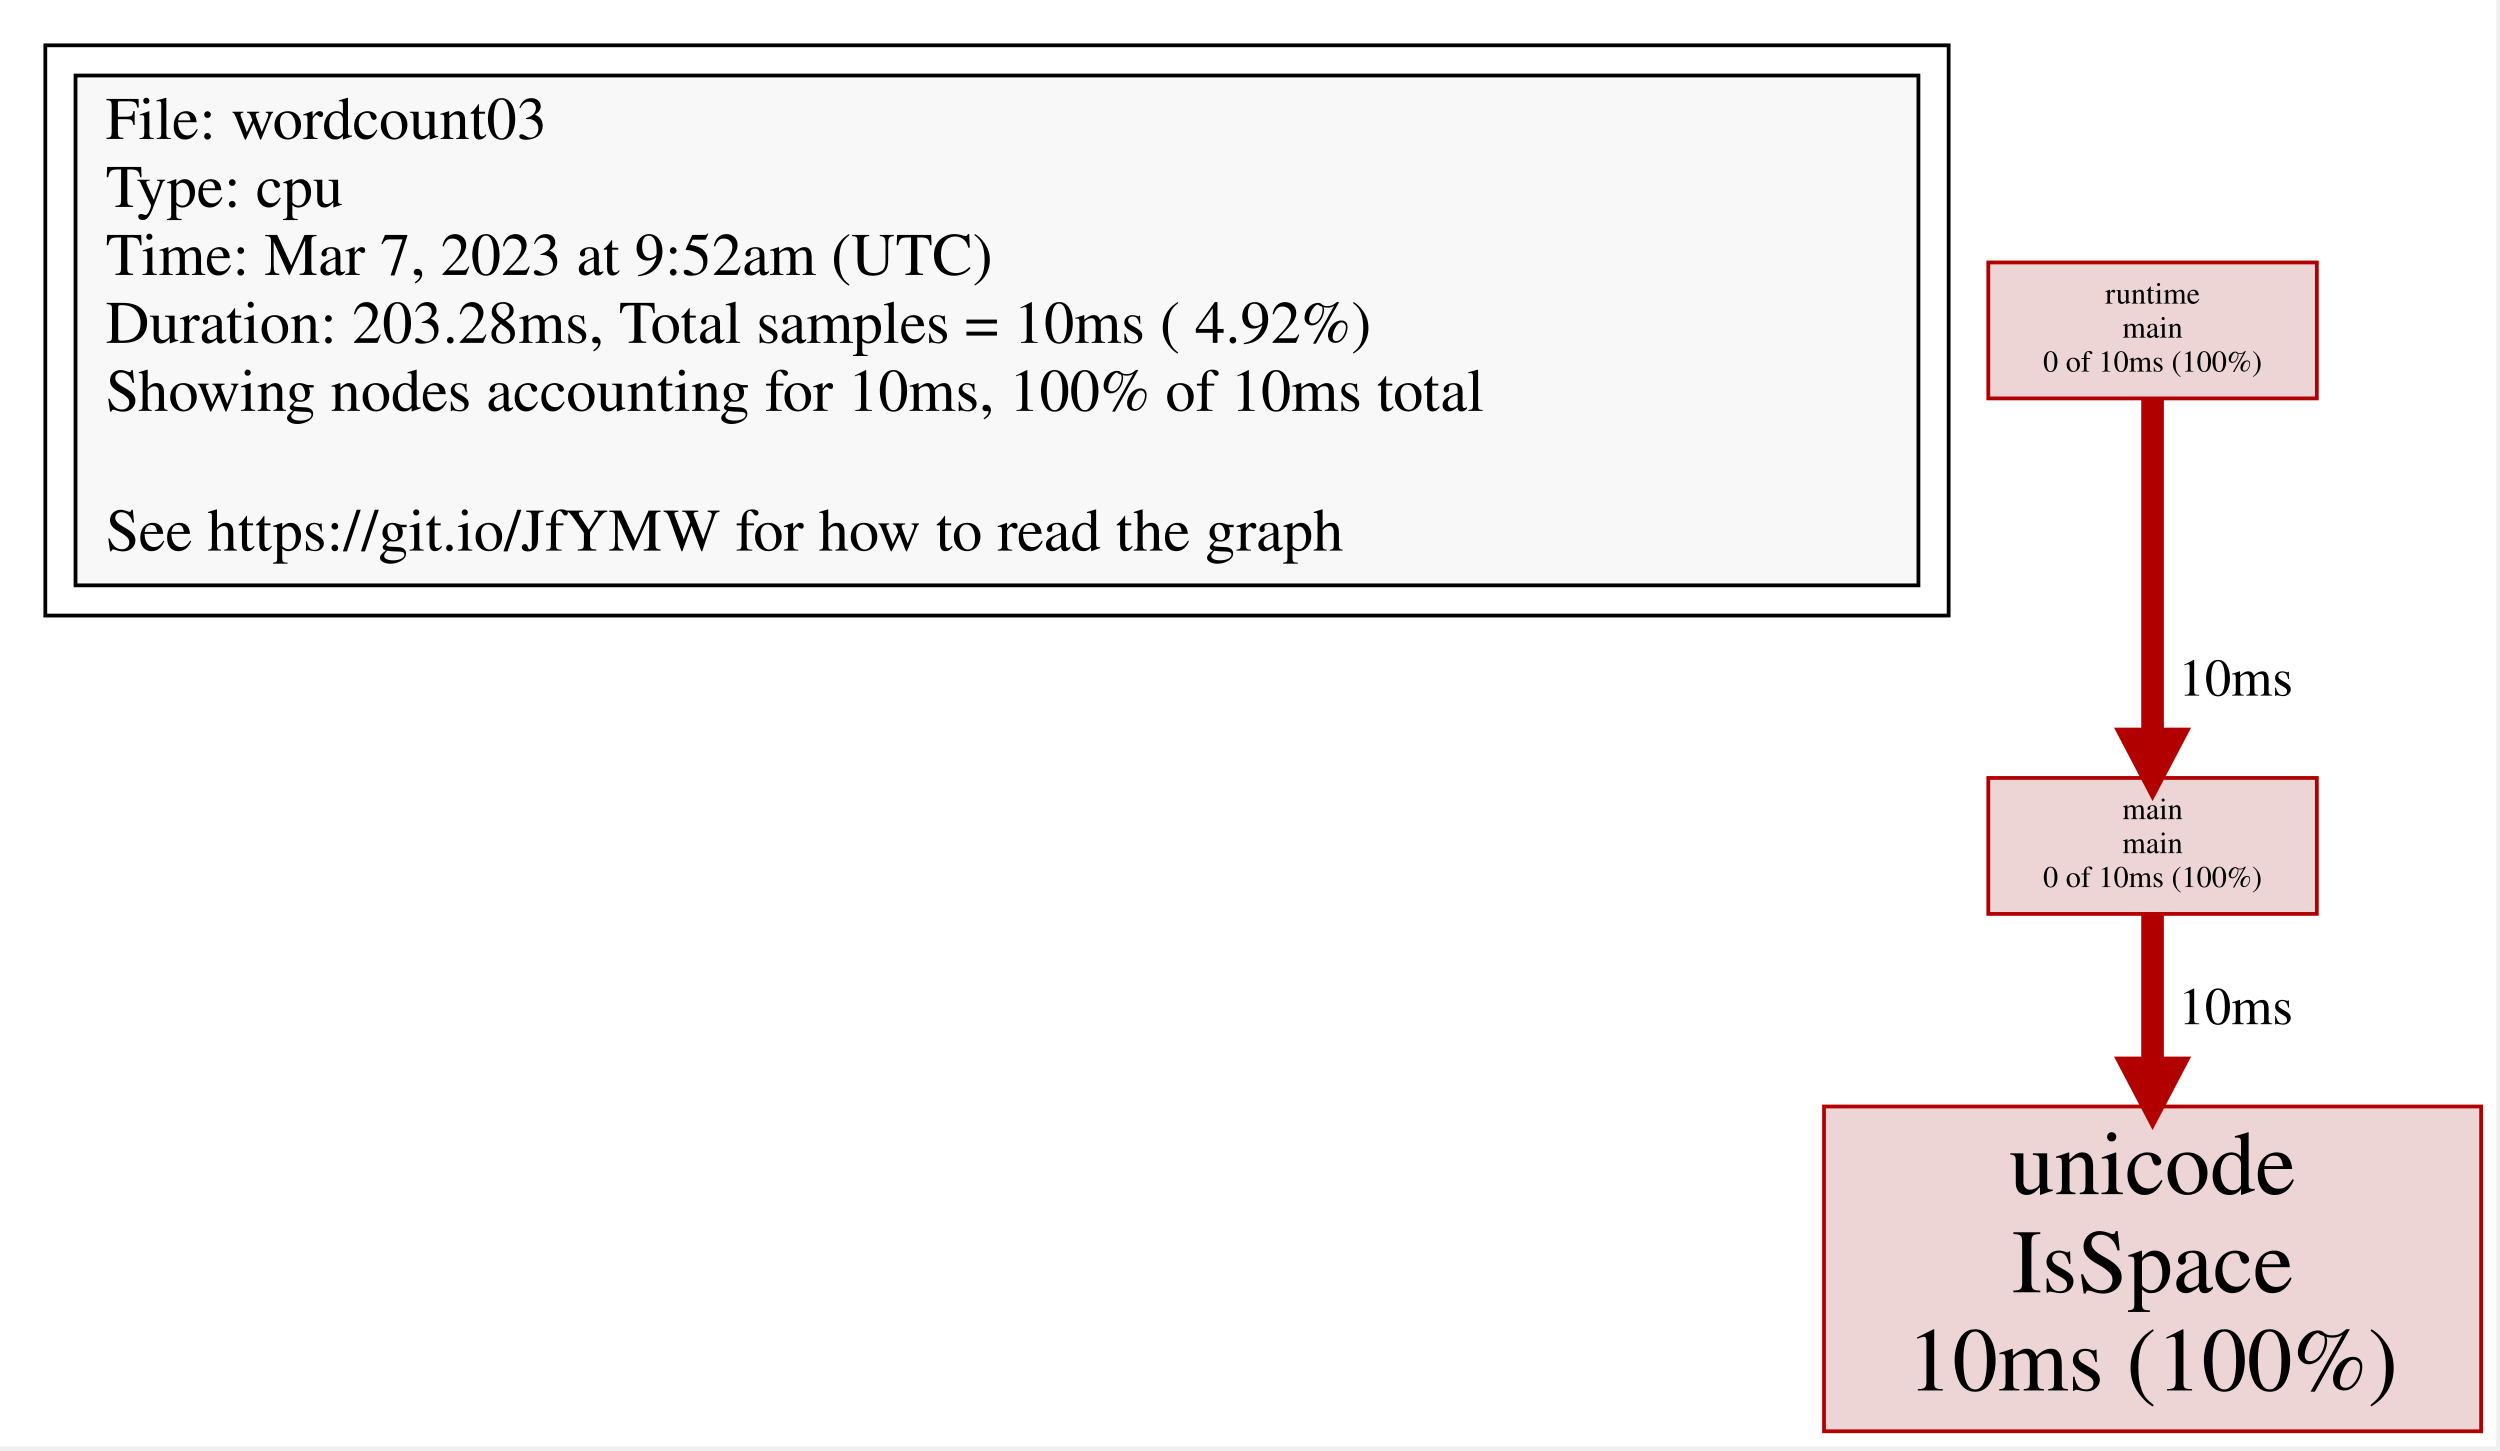
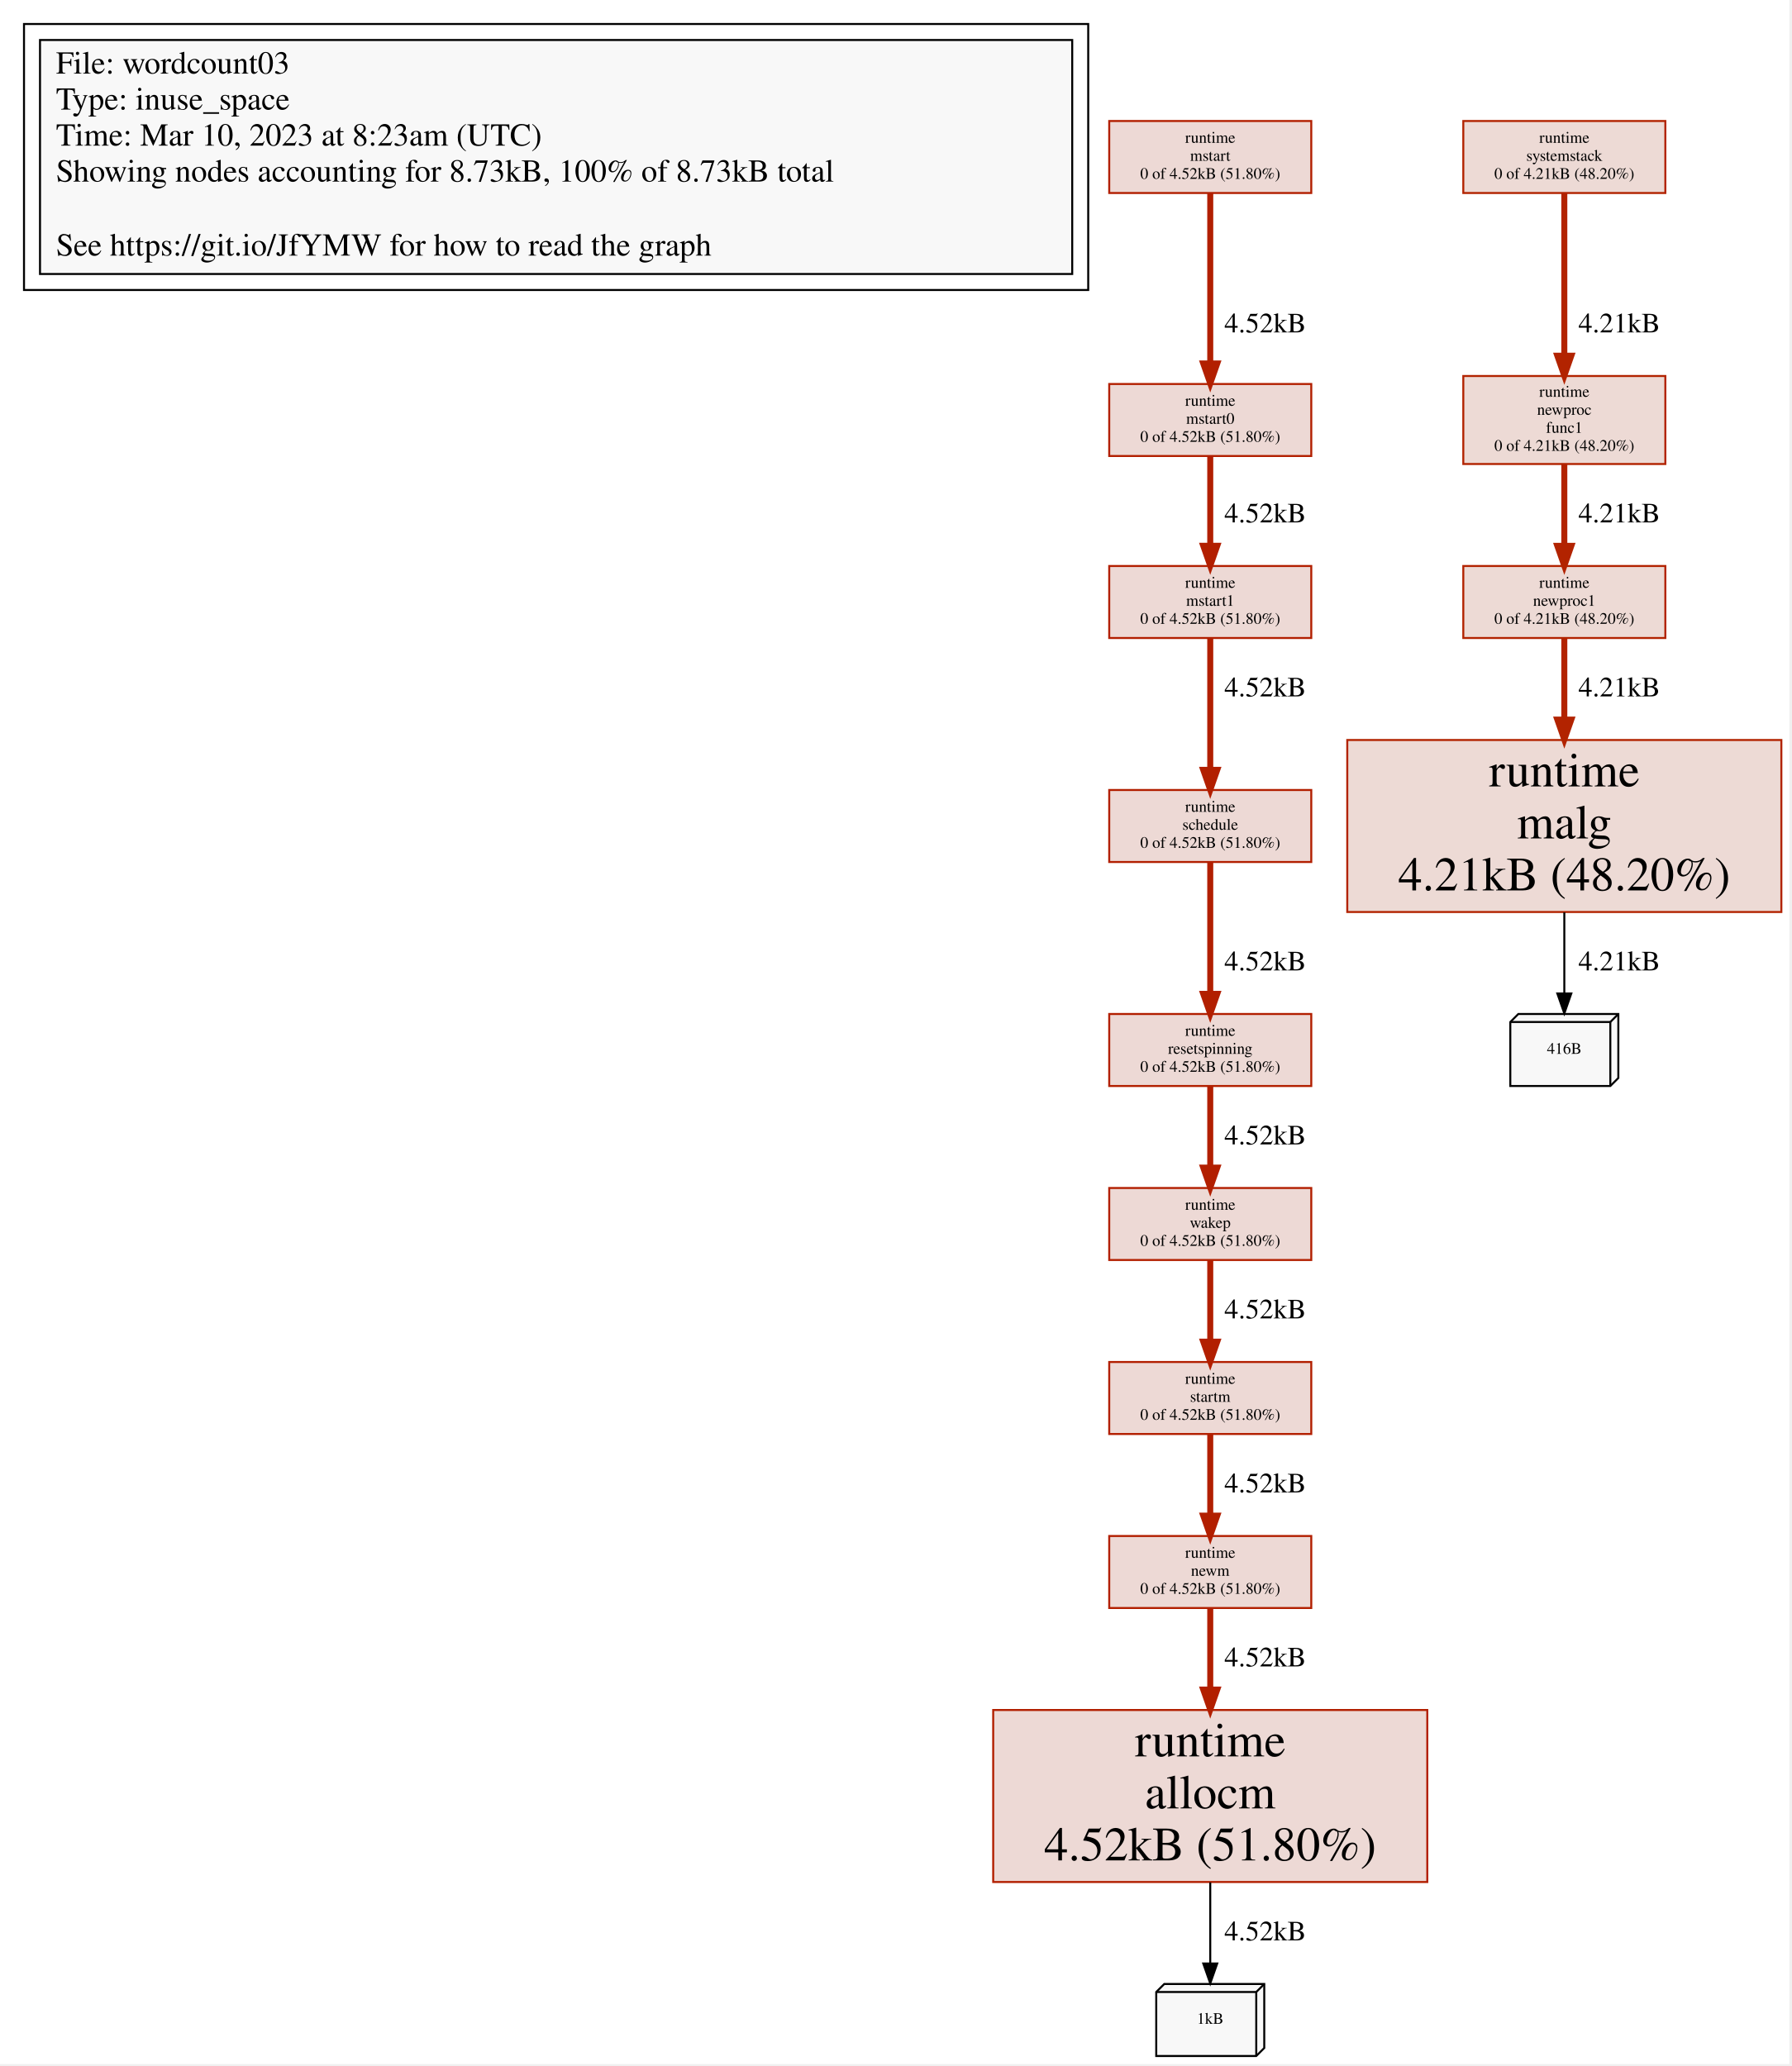
<svg xmlns="http://www.w3.org/2000/svg" xmlns:xlink="http://www.w3.org/1999/xlink" width="100%" height="100%">
  <g id="viewport" transform="scale(0.5,0.5) translate(0,0)">
-     <g id="graph0" class="graph" transform="scale(1 1) rotate(0) translate(4 379)">
-       <polygon fill="white" stroke="transparent" points="-4,4 -4,-379 657,-379 657,4 -4,4" />
+     <g id="graph0" class="graph" transform="scale(1 1) rotate(0) translate(4 1028)">
+       <polygon fill="white" stroke="transparent" points="-4,4 -4,-1028 890.5,-1028 890.5,4 -4,4" />
      <g id="clust1" class="cluster">
-         <polygon fill="none" stroke="black" points="8,-216 8,-367 512,-367 512,-216 8,-216" />
+         <polygon fill="none" stroke="black" points="8,-883 8,-1016 540,-1016 540,-883 8,-883" />
      </g>
      <g id="node1" class="node">
        <g id="a_node1">
          <a xlink:title="wordcount03">
-             <polygon fill="#f8f8f8" stroke="black" points="504,-359 16,-359 16,-224 504,-224 504,-359" />
-             <text text-anchor="start" x="24" y="-342.2" font-family="Times,serif" font-size="16.00">File: wordcount03</text>
-             <text text-anchor="start" x="24" y="-324.2" font-family="Times,serif" font-size="16.00">Type: cpu</text>
-             <text text-anchor="start" x="24" y="-306.2" font-family="Times,serif" font-size="16.00">Time: Mar 7, 2023 at 9:52am (UTC)</text>
-             <text text-anchor="start" x="24" y="-288.2" font-family="Times,serif" font-size="16.00">Duration: 203.28ms, Total samples = 10ms ( 4.92%)</text>
-             <text text-anchor="start" x="24" y="-270.2" font-family="Times,serif" font-size="16.00">Showing nodes accounting for 10ms, 100% of 10ms total</text>
-             <text text-anchor="start" x="24" y="-233.2" font-family="Times,serif" font-size="16.00">See https://git.io/JfYMW for how to read the graph</text>
+             <polygon fill="#f8f8f8" stroke="black" points="532,-1008 16,-1008 16,-891 532,-891 532,-1008" />
+             <text text-anchor="start" x="24" y="-991.2" font-family="Times,serif" font-size="16.00">File: wordcount03</text>
+             <text text-anchor="start" x="24" y="-973.2" font-family="Times,serif" font-size="16.00">Type: inuse_space</text>
+             <text text-anchor="start" x="24" y="-955.2" font-family="Times,serif" font-size="16.00">Time: Mar 10, 2023 at 8:23am (UTC)</text>
+             <text text-anchor="start" x="24" y="-937.2" font-family="Times,serif" font-size="16.00">Showing nodes accounting for 8.73kB, 100% of 8.73kB total</text>
+             <text text-anchor="start" x="24" y="-900.2" font-family="Times,serif" font-size="16.00">See https://git.io/JfYMW for how to read the graph</text>
          </a>
        </g>
      </g>
      <g id="node1" class="node">
        <g id="a_node1">
-           <a xlink:title="unicode.IsSpace (10ms)">
-             <polygon fill="#edd5d5" stroke="#b20000" points="653,-86 479,-86 479,0 653,0 653,-86" />
-             <text text-anchor="middle" x="566" y="-62.8" font-family="Times,serif" font-size="24.00">unicode</text>
-             <text text-anchor="middle" x="566" y="-36.8" font-family="Times,serif" font-size="24.00">IsSpace</text>
-             <text text-anchor="middle" x="566" y="-10.8" font-family="Times,serif" font-size="24.00">10ms (100%)</text>
+           <a xlink:title="runtime.allocm (4.52kB)">
+             <polygon fill="#edd9d5" stroke="#b21f00" points="709.5,-173 492.5,-173 492.5,-87 709.5,-87 709.5,-173" />
+             <text text-anchor="middle" x="601" y="-149.8" font-family="Times,serif" font-size="24.00">runtime</text>
+             <text text-anchor="middle" x="601" y="-123.8" font-family="Times,serif" font-size="24.00">allocm</text>
+             <text text-anchor="middle" x="601" y="-97.8" font-family="Times,serif" font-size="24.00">4.52kB (51.80%)</text>
+           </a>
+         </g>
+       </g>
+       <g id="NN1_0" class="node">
+         <g id="a_NN1_0">
+           <a xlink:title="4.52kB">
+             <polygon fill="#f8f8f8" stroke="black" points="628,-36 578,-36 574,-32 574,0 624,0 628,-4 628,-36" />
+             <polyline fill="none" stroke="black" points="624,-32 574,-32 " />
+             <polyline fill="none" stroke="black" points="624,-32 624,0 " />
+             <polyline fill="none" stroke="black" points="624,-32 628,-36 " />
+             <text text-anchor="middle" x="601" y="-16.1" font-family="Times,serif" font-size="8.00">1kB</text>
+           </a>
+         </g>
+       </g>
+       <g id="edge1" class="edge">
+         <g id="a_edge1">
+           <a xlink:title="4.52kB">
+             <path fill="none" stroke="black" d="M601,-86.79C601,-73.2 601,-58.5 601,-46.28" />
+             <polygon fill="black" stroke="black" points="604.5,-46.27 601,-36.27 597.5,-46.27 604.5,-46.27" />
+           </a>
+         </g>
+         <g id="a_edge1-label">
+           <a xlink:title="4.52kB">
+             <text text-anchor="middle" x="628.5" y="-57.8" font-family="Times,serif" font-size="14.00"> 4.52kB</text>
          </a>
        </g>
      </g>
      <g id="node2" class="node">
        <g id="a_node2">
-           <a xlink:title="runtime.main (10ms)">
-             <polygon fill="#edd5d5" stroke="#b20000" points="609.5,-309.5 522.5,-309.5 522.5,-273.5 609.5,-273.5 609.5,-309.5" />
-             <text text-anchor="middle" x="566" y="-298.6" font-family="Times,serif" font-size="8.00">runtime</text>
-             <text text-anchor="middle" x="566" y="-289.6" font-family="Times,serif" font-size="8.00">main</text>
-             <text text-anchor="middle" x="566" y="-280.6" font-family="Times,serif" font-size="8.00">0 of 10ms (100%)</text>
+           <a xlink:title="runtime.malg (4.21kB)">
+             <polygon fill="#eddad5" stroke="#b22300" points="886.5,-658 669.5,-658 669.5,-572 886.5,-572 886.5,-658" />
+             <text text-anchor="middle" x="778" y="-634.8" font-family="Times,serif" font-size="24.00">runtime</text>
+             <text text-anchor="middle" x="778" y="-608.8" font-family="Times,serif" font-size="24.00">malg</text>
+             <text text-anchor="middle" x="778" y="-582.8" font-family="Times,serif" font-size="24.00">4.21kB (48.20%)</text>
+           </a>
+         </g>
+       </g>
+       <g id="NN2_0" class="node">
+         <g id="a_NN2_0">
+           <a xlink:title="4.21kB">
+             <polygon fill="#f8f8f8" stroke="black" points="805,-521 755,-521 751,-517 751,-485 801,-485 805,-489 805,-521" />
+             <polyline fill="none" stroke="black" points="801,-517 751,-517 " />
+             <polyline fill="none" stroke="black" points="801,-517 801,-485 " />
+             <polyline fill="none" stroke="black" points="801,-517 805,-521 " />
+             <text text-anchor="middle" x="778" y="-501.1" font-family="Times,serif" font-size="8.00">416B</text>
+           </a>
+         </g>
+       </g>
+       <g id="edge2" class="edge">
+         <g id="a_edge2">
+           <a xlink:title="4.21kB">
+             <path fill="none" stroke="black" d="M778,-571.79C778,-558.2 778,-543.5 778,-531.28" />
+             <polygon fill="black" stroke="black" points="781.5,-531.27 778,-521.27 774.5,-531.27 781.5,-531.27" />
+           </a>
+         </g>
+         <g id="a_edge2-label">
+           <a xlink:title="4.21kB">
+             <text text-anchor="middle" x="805.5" y="-542.8" font-family="Times,serif" font-size="14.00"> 4.21kB</text>
          </a>
        </g>
      </g>
      <g id="node3" class="node">
        <g id="a_node3">
-           <a xlink:title="main.main (10ms)">
-             <polygon fill="#edd5d5" stroke="#b20000" points="609.5,-173 522.5,-173 522.5,-137 609.5,-137 609.5,-173" />
-             <text text-anchor="middle" x="566" y="-162.1" font-family="Times,serif" font-size="8.00">main</text>
-             <text text-anchor="middle" x="566" y="-153.1" font-family="Times,serif" font-size="8.00">main</text>
-             <text text-anchor="middle" x="566" y="-144.1" font-family="Times,serif" font-size="8.00">0 of 10ms (100%)</text>
-           </a>
-         </g>
-       </g>
-       <g id="edge2" class="edge">
-         <g id="a_edge2">
-           <a xlink:title="runtime.main -&gt; main.main (10ms)">
-             <path fill="none" stroke="#b20000" stroke-width="6" d="M566,-273.47C566,-250.85 566,-210.64 566,-183.64" />
-             <polygon fill="#b20000" stroke="#b20000" stroke-width="6" points="571.25,-183.32 566,-173.32 560.75,-183.32 571.25,-183.32" />
-           </a>
-         </g>
-         <g id="a_edge2-label">
-           <a xlink:title="runtime.main -&gt; main.main (10ms)">
-             <text text-anchor="middle" x="588" y="-194.8" font-family="Times,serif" font-size="14.00"> 10ms</text>
-           </a>
-         </g>
-       </g>
-       <g id="edge1" class="edge">
-         <g id="a_edge1">
-           <a xlink:title="main.main -&gt; unicode.IsSpace (10ms)">
-             <path fill="none" stroke="#b20000" stroke-width="6" d="M566,-136.81C566,-125.82 566,-110.91 566,-96.26" />
-             <polygon fill="#b20000" stroke="#b20000" stroke-width="6" points="571.25,-96.21 566,-86.21 560.75,-96.21 571.25,-96.21" />
-           </a>
-         </g>
-         <g id="a_edge1-label">
-           <a xlink:title="main.main -&gt; unicode.IsSpace (10ms)">
-             <text text-anchor="middle" x="588" y="-107.8" font-family="Times,serif" font-size="14.00"> 10ms</text>
+           <a xlink:title="runtime.mstart (4.52kB)">
+             <polygon fill="#edd9d5" stroke="#b21f00" points="651.5,-967.5 550.5,-967.5 550.5,-931.5 651.5,-931.5 651.5,-967.5" />
+             <text text-anchor="middle" x="601" y="-956.6" font-family="Times,serif" font-size="8.00">runtime</text>
+             <text text-anchor="middle" x="601" y="-947.6" font-family="Times,serif" font-size="8.00">mstart</text>
+             <text text-anchor="middle" x="601" y="-938.6" font-family="Times,serif" font-size="8.00">0 of 4.52kB (51.80%)</text>
+           </a>
+         </g>
+       </g>
+       <g id="node5" class="node">
+         <g id="a_node5">
+           <a xlink:title="runtime.mstart0 (4.52kB)">
+             <polygon fill="#edd9d5" stroke="#b21f00" points="651.5,-836 550.5,-836 550.5,-800 651.5,-800 651.5,-836" />
+             <text text-anchor="middle" x="601" y="-825.1" font-family="Times,serif" font-size="8.00">runtime</text>
+             <text text-anchor="middle" x="601" y="-816.1" font-family="Times,serif" font-size="8.00">mstart0</text>
+             <text text-anchor="middle" x="601" y="-807.1" font-family="Times,serif" font-size="8.00">0 of 4.52kB (51.80%)</text>
+           </a>
+         </g>
+       </g>
+       <g id="edge3" class="edge">
+         <g id="a_edge3">
+           <a xlink:title="runtime.mstart -&gt; runtime.mstart0 (4.52kB)">
+             <path fill="none" stroke="#b21f00" stroke-width="3" d="M601,-931.3C601,-909.63 601,-872.12 601,-846.46" />
+             <polygon fill="#b21f00" stroke="#b21f00" stroke-width="3" points="604.5,-846.27 601,-836.27 597.5,-846.27 604.5,-846.27" />
+           </a>
+         </g>
+         <g id="a_edge3-label">
+           <a xlink:title="runtime.mstart -&gt; runtime.mstart0 (4.52kB)">
+             <text text-anchor="middle" x="628.5" y="-861.8" font-family="Times,serif" font-size="14.00"> 4.52kB</text>
+           </a>
+         </g>
+       </g>
+       <g id="node4" class="node">
+         <g id="a_node4">
+           <a xlink:title="runtime.systemstack (4.21kB)">
+             <polygon fill="#eddad5" stroke="#b22300" points="828.5,-967.5 727.5,-967.5 727.5,-931.5 828.5,-931.5 828.5,-967.5" />
+             <text text-anchor="middle" x="778" y="-956.6" font-family="Times,serif" font-size="8.00">runtime</text>
+             <text text-anchor="middle" x="778" y="-947.6" font-family="Times,serif" font-size="8.00">systemstack</text>
+             <text text-anchor="middle" x="778" y="-938.6" font-family="Times,serif" font-size="8.00">0 of 4.21kB (48.20%)</text>
+           </a>
+         </g>
+       </g>
+       <g id="node8" class="node">
+         <g id="a_node8">
+           <a xlink:title="runtime.newproc.func1 (4.21kB)">
+             <polygon fill="#eddad5" stroke="#b22300" points="828.5,-840 727.5,-840 727.5,-796 828.5,-796 828.5,-840" />
+             <text text-anchor="middle" x="778" y="-829.6" font-family="Times,serif" font-size="8.00">runtime</text>
+             <text text-anchor="middle" x="778" y="-820.6" font-family="Times,serif" font-size="8.00">newproc</text>
+             <text text-anchor="middle" x="778" y="-811.6" font-family="Times,serif" font-size="8.00">func1</text>
+             <text text-anchor="middle" x="778" y="-802.6" font-family="Times,serif" font-size="8.00">0 of 4.21kB (48.20%)</text>
+           </a>
+         </g>
+       </g>
+       <g id="edge13" class="edge">
+         <g id="a_edge13">
+           <a xlink:title="runtime.systemstack -&gt; runtime.newproc.func1 (4.21kB)">
+             <path fill="none" stroke="#b22300" stroke-width="3" d="M778,-931.3C778,-910.71 778,-875.83 778,-850.39" />
+             <polygon fill="#b22300" stroke="#b22300" stroke-width="3" points="781.5,-850.14 778,-840.14 774.5,-850.14 781.5,-850.14" />
+           </a>
+         </g>
+         <g id="a_edge13-label">
+           <a xlink:title="runtime.systemstack -&gt; runtime.newproc.func1 (4.21kB)">
+             <text text-anchor="middle" x="805.5" y="-861.8" font-family="Times,serif" font-size="14.00"> 4.21kB</text>
+           </a>
+         </g>
+       </g>
+       <g id="node6" class="node">
+         <g id="a_node6">
+           <a xlink:title="runtime.mstart1 (4.52kB)">
+             <polygon fill="#edd9d5" stroke="#b21f00" points="651.5,-745 550.5,-745 550.5,-709 651.5,-709 651.5,-745" />
+             <text text-anchor="middle" x="601" y="-734.1" font-family="Times,serif" font-size="8.00">runtime</text>
+             <text text-anchor="middle" x="601" y="-725.1" font-family="Times,serif" font-size="8.00">mstart1</text>
+             <text text-anchor="middle" x="601" y="-716.1" font-family="Times,serif" font-size="8.00">0 of 4.52kB (51.80%)</text>
+           </a>
+         </g>
+       </g>
+       <g id="edge4" class="edge">
+         <g id="a_edge4">
+           <a xlink:title="runtime.mstart0 -&gt; runtime.mstart1 (4.52kB)">
+             <path fill="none" stroke="#b21f00" stroke-width="3" d="M601,-799.84C601,-787.28 601,-769.98 601,-755.5" />
+             <polygon fill="#b21f00" stroke="#b21f00" stroke-width="3" points="604.5,-755.11 601,-745.11 597.5,-755.11 604.5,-755.11" />
+           </a>
+         </g>
+         <g id="a_edge4-label">
+           <a xlink:title="runtime.mstart0 -&gt; runtime.mstart1 (4.52kB)">
+             <text text-anchor="middle" x="628.5" y="-766.8" font-family="Times,serif" font-size="14.00"> 4.52kB</text>
+           </a>
+         </g>
+       </g>
+       <g id="node11" class="node">
+         <g id="a_node11">
+           <a xlink:title="runtime.schedule (4.52kB)">
+             <polygon fill="#edd9d5" stroke="#b21f00" points="651.5,-633 550.5,-633 550.5,-597 651.5,-597 651.5,-633" />
+             <text text-anchor="middle" x="601" y="-622.1" font-family="Times,serif" font-size="8.00">runtime</text>
+             <text text-anchor="middle" x="601" y="-613.1" font-family="Times,serif" font-size="8.00">schedule</text>
+             <text text-anchor="middle" x="601" y="-604.1" font-family="Times,serif" font-size="8.00">0 of 4.52kB (51.80%)</text>
+           </a>
+         </g>
+       </g>
+       <g id="edge5" class="edge">
+         <g id="a_edge5">
+           <a xlink:title="runtime.mstart1 -&gt; runtime.schedule (4.52kB)">
+             <path fill="none" stroke="#b21f00" stroke-width="3" d="M601,-708.81C601,-691.21 601,-663.61 601,-643.07" />
+             <polygon fill="#b21f00" stroke="#b21f00" stroke-width="3" points="604.5,-643.07 601,-633.07 597.5,-643.07 604.5,-643.07" />
+           </a>
+         </g>
+         <g id="a_edge5-label">
+           <a xlink:title="runtime.mstart1 -&gt; runtime.schedule (4.52kB)">
+             <text text-anchor="middle" x="628.5" y="-679.8" font-family="Times,serif" font-size="14.00"> 4.52kB</text>
+           </a>
+         </g>
+       </g>
+       <g id="node7" class="node">
+         <g id="a_node7">
+           <a xlink:title="runtime.newm (4.52kB)">
+             <polygon fill="#edd9d5" stroke="#b21f00" points="651.5,-260 550.5,-260 550.5,-224 651.5,-224 651.5,-260" />
+             <text text-anchor="middle" x="601" y="-249.1" font-family="Times,serif" font-size="8.00">runtime</text>
+             <text text-anchor="middle" x="601" y="-240.1" font-family="Times,serif" font-size="8.00">newm</text>
+             <text text-anchor="middle" x="601" y="-231.1" font-family="Times,serif" font-size="8.00">0 of 4.52kB (51.80%)</text>
+           </a>
+         </g>
+       </g>
+       <g id="edge6" class="edge">
+         <g id="a_edge6">
+           <a xlink:title="runtime.newm -&gt; runtime.allocm (4.52kB)">
+             <path fill="none" stroke="#b21f00" stroke-width="3" d="M601,-223.81C601,-212.82 601,-197.91 601,-183.26" />
+             <polygon fill="#b21f00" stroke="#b21f00" stroke-width="3" points="604.5,-183.21 601,-173.21 597.5,-183.21 604.5,-183.21" />
+           </a>
+         </g>
+         <g id="a_edge6-label">
+           <a xlink:title="runtime.newm -&gt; runtime.allocm (4.52kB)">
+             <text text-anchor="middle" x="628.5" y="-194.8" font-family="Times,serif" font-size="14.00"> 4.52kB</text>
+           </a>
+         </g>
+       </g>
+       <g id="node9" class="node">
+         <g id="a_node9">
+           <a xlink:title="runtime.newproc1 (4.21kB)">
+             <polygon fill="#eddad5" stroke="#b22300" points="828.5,-745 727.5,-745 727.5,-709 828.5,-709 828.5,-745" />
+             <text text-anchor="middle" x="778" y="-734.1" font-family="Times,serif" font-size="8.00">runtime</text>
+             <text text-anchor="middle" x="778" y="-725.1" font-family="Times,serif" font-size="8.00">newproc1</text>
+             <text text-anchor="middle" x="778" y="-716.1" font-family="Times,serif" font-size="8.00">0 of 4.21kB (48.20%)</text>
+           </a>
+         </g>
+       </g>
+       <g id="edge11" class="edge">
+         <g id="a_edge11">
+           <a xlink:title="runtime.newproc.func1 -&gt; runtime.newproc1 (4.21kB)">
+             <path fill="none" stroke="#b22300" stroke-width="3" d="M778,-795.91C778,-783.78 778,-768.41 778,-755.36" />
+             <polygon fill="#b22300" stroke="#b22300" stroke-width="3" points="781.5,-755.07 778,-745.07 774.5,-755.07 781.5,-755.07" />
+           </a>
+         </g>
+         <g id="a_edge11-label">
+           <a xlink:title="runtime.newproc.func1 -&gt; runtime.newproc1 (4.21kB)">
+             <text text-anchor="middle" x="805.5" y="-766.8" font-family="Times,serif" font-size="14.00"> 4.21kB</text>
+           </a>
+         </g>
+       </g>
+       <g id="edge12" class="edge">
+         <g id="a_edge12">
+           <a xlink:title="runtime.newproc1 -&gt; runtime.malg (4.21kB)">
+             <path fill="none" stroke="#b22300" stroke-width="3" d="M778,-708.81C778,-697.82 778,-682.91 778,-668.26" />
+             <polygon fill="#b22300" stroke="#b22300" stroke-width="3" points="781.5,-668.21 778,-658.21 774.5,-668.21 781.5,-668.21" />
+           </a>
+         </g>
+         <g id="a_edge12-label">
+           <a xlink:title="runtime.newproc1 -&gt; runtime.malg (4.21kB)">
+             <text text-anchor="middle" x="805.5" y="-679.8" font-family="Times,serif" font-size="14.00"> 4.21kB</text>
+           </a>
+         </g>
+       </g>
+       <g id="node10" class="node">
+         <g id="a_node10">
+           <a xlink:title="runtime.resetspinning (4.52kB)">
+             <polygon fill="#edd9d5" stroke="#b21f00" points="651.5,-521 550.5,-521 550.5,-485 651.5,-485 651.5,-521" />
+             <text text-anchor="middle" x="601" y="-510.1" font-family="Times,serif" font-size="8.00">runtime</text>
+             <text text-anchor="middle" x="601" y="-501.1" font-family="Times,serif" font-size="8.00">resetspinning</text>
+             <text text-anchor="middle" x="601" y="-492.1" font-family="Times,serif" font-size="8.00">0 of 4.52kB (51.80%)</text>
+           </a>
+         </g>
+       </g>
+       <g id="node13" class="node">
+         <g id="a_node13">
+           <a xlink:title="runtime.wakep (4.52kB)">
+             <polygon fill="#edd9d5" stroke="#b21f00" points="651.5,-434 550.5,-434 550.5,-398 651.5,-398 651.5,-434" />
+             <text text-anchor="middle" x="601" y="-423.1" font-family="Times,serif" font-size="8.00">runtime</text>
+             <text text-anchor="middle" x="601" y="-414.1" font-family="Times,serif" font-size="8.00">wakep</text>
+             <text text-anchor="middle" x="601" y="-405.1" font-family="Times,serif" font-size="8.00">0 of 4.52kB (51.80%)</text>
+           </a>
+         </g>
+       </g>
+       <g id="edge7" class="edge">
+         <g id="a_edge7">
+           <a xlink:title="runtime.resetspinning -&gt; runtime.wakep (4.52kB)">
+             <path fill="none" stroke="#b21f00" stroke-width="3" d="M601,-484.8C601,-473.16 601,-457.55 601,-444.24" />
+             <polygon fill="#b21f00" stroke="#b21f00" stroke-width="3" points="604.5,-444.18 601,-434.18 597.5,-444.18 604.5,-444.18" />
+           </a>
+         </g>
+         <g id="a_edge7-label">
+           <a xlink:title="runtime.resetspinning -&gt; runtime.wakep (4.52kB)">
+             <text text-anchor="middle" x="628.5" y="-455.8" font-family="Times,serif" font-size="14.00"> 4.52kB</text>
+           </a>
+         </g>
+       </g>
+       <g id="edge8" class="edge">
+         <g id="a_edge8">
+           <a xlink:title="runtime.schedule -&gt; runtime.resetspinning (4.52kB)">
+             <path fill="none" stroke="#b21f00" stroke-width="3" d="M601,-596.81C601,-579.21 601,-551.61 601,-531.07" />
+             <polygon fill="#b21f00" stroke="#b21f00" stroke-width="3" points="604.5,-531.07 601,-521.07 597.5,-531.07 604.5,-531.07" />
+           </a>
+         </g>
+         <g id="a_edge8-label">
+           <a xlink:title="runtime.schedule -&gt; runtime.resetspinning (4.52kB)">
+             <text text-anchor="middle" x="628.5" y="-542.8" font-family="Times,serif" font-size="14.00"> 4.52kB</text>
+           </a>
+         </g>
+       </g>
+       <g id="node12" class="node">
+         <g id="a_node12">
+           <a xlink:title="runtime.startm (4.52kB)">
+             <polygon fill="#edd9d5" stroke="#b21f00" points="651.5,-347 550.5,-347 550.5,-311 651.5,-311 651.5,-347" />
+             <text text-anchor="middle" x="601" y="-336.1" font-family="Times,serif" font-size="8.00">runtime</text>
+             <text text-anchor="middle" x="601" y="-327.1" font-family="Times,serif" font-size="8.00">startm</text>
+             <text text-anchor="middle" x="601" y="-318.1" font-family="Times,serif" font-size="8.00">0 of 4.52kB (51.80%)</text>
+           </a>
+         </g>
+       </g>
+       <g id="edge9" class="edge">
+         <g id="a_edge9">
+           <a xlink:title="runtime.startm -&gt; runtime.newm (4.52kB)">
+             <path fill="none" stroke="#b21f00" stroke-width="3" d="M601,-310.8C601,-299.16 601,-283.55 601,-270.24" />
+             <polygon fill="#b21f00" stroke="#b21f00" stroke-width="3" points="604.5,-270.18 601,-260.18 597.5,-270.18 604.5,-270.18" />
+           </a>
+         </g>
+         <g id="a_edge9-label">
+           <a xlink:title="runtime.startm -&gt; runtime.newm (4.52kB)">
+             <text text-anchor="middle" x="628.5" y="-281.8" font-family="Times,serif" font-size="14.00"> 4.52kB</text>
+           </a>
+         </g>
+       </g>
+       <g id="edge10" class="edge">
+         <g id="a_edge10">
+           <a xlink:title="runtime.wakep -&gt; runtime.startm (4.52kB)">
+             <path fill="none" stroke="#b21f00" stroke-width="3" d="M601,-397.8C601,-386.16 601,-370.55 601,-357.24" />
+             <polygon fill="#b21f00" stroke="#b21f00" stroke-width="3" points="604.5,-357.18 601,-347.18 597.5,-357.18 604.5,-357.18" />
+           </a>
+         </g>
+         <g id="a_edge10-label">
+           <a xlink:title="runtime.wakep -&gt; runtime.startm (4.52kB)">
+             <text text-anchor="middle" x="628.5" y="-368.8" font-family="Times,serif" font-size="14.00"> 4.52kB</text>
          </a>
        </g>
      </g>
    </g>
  </g>
</svg>
